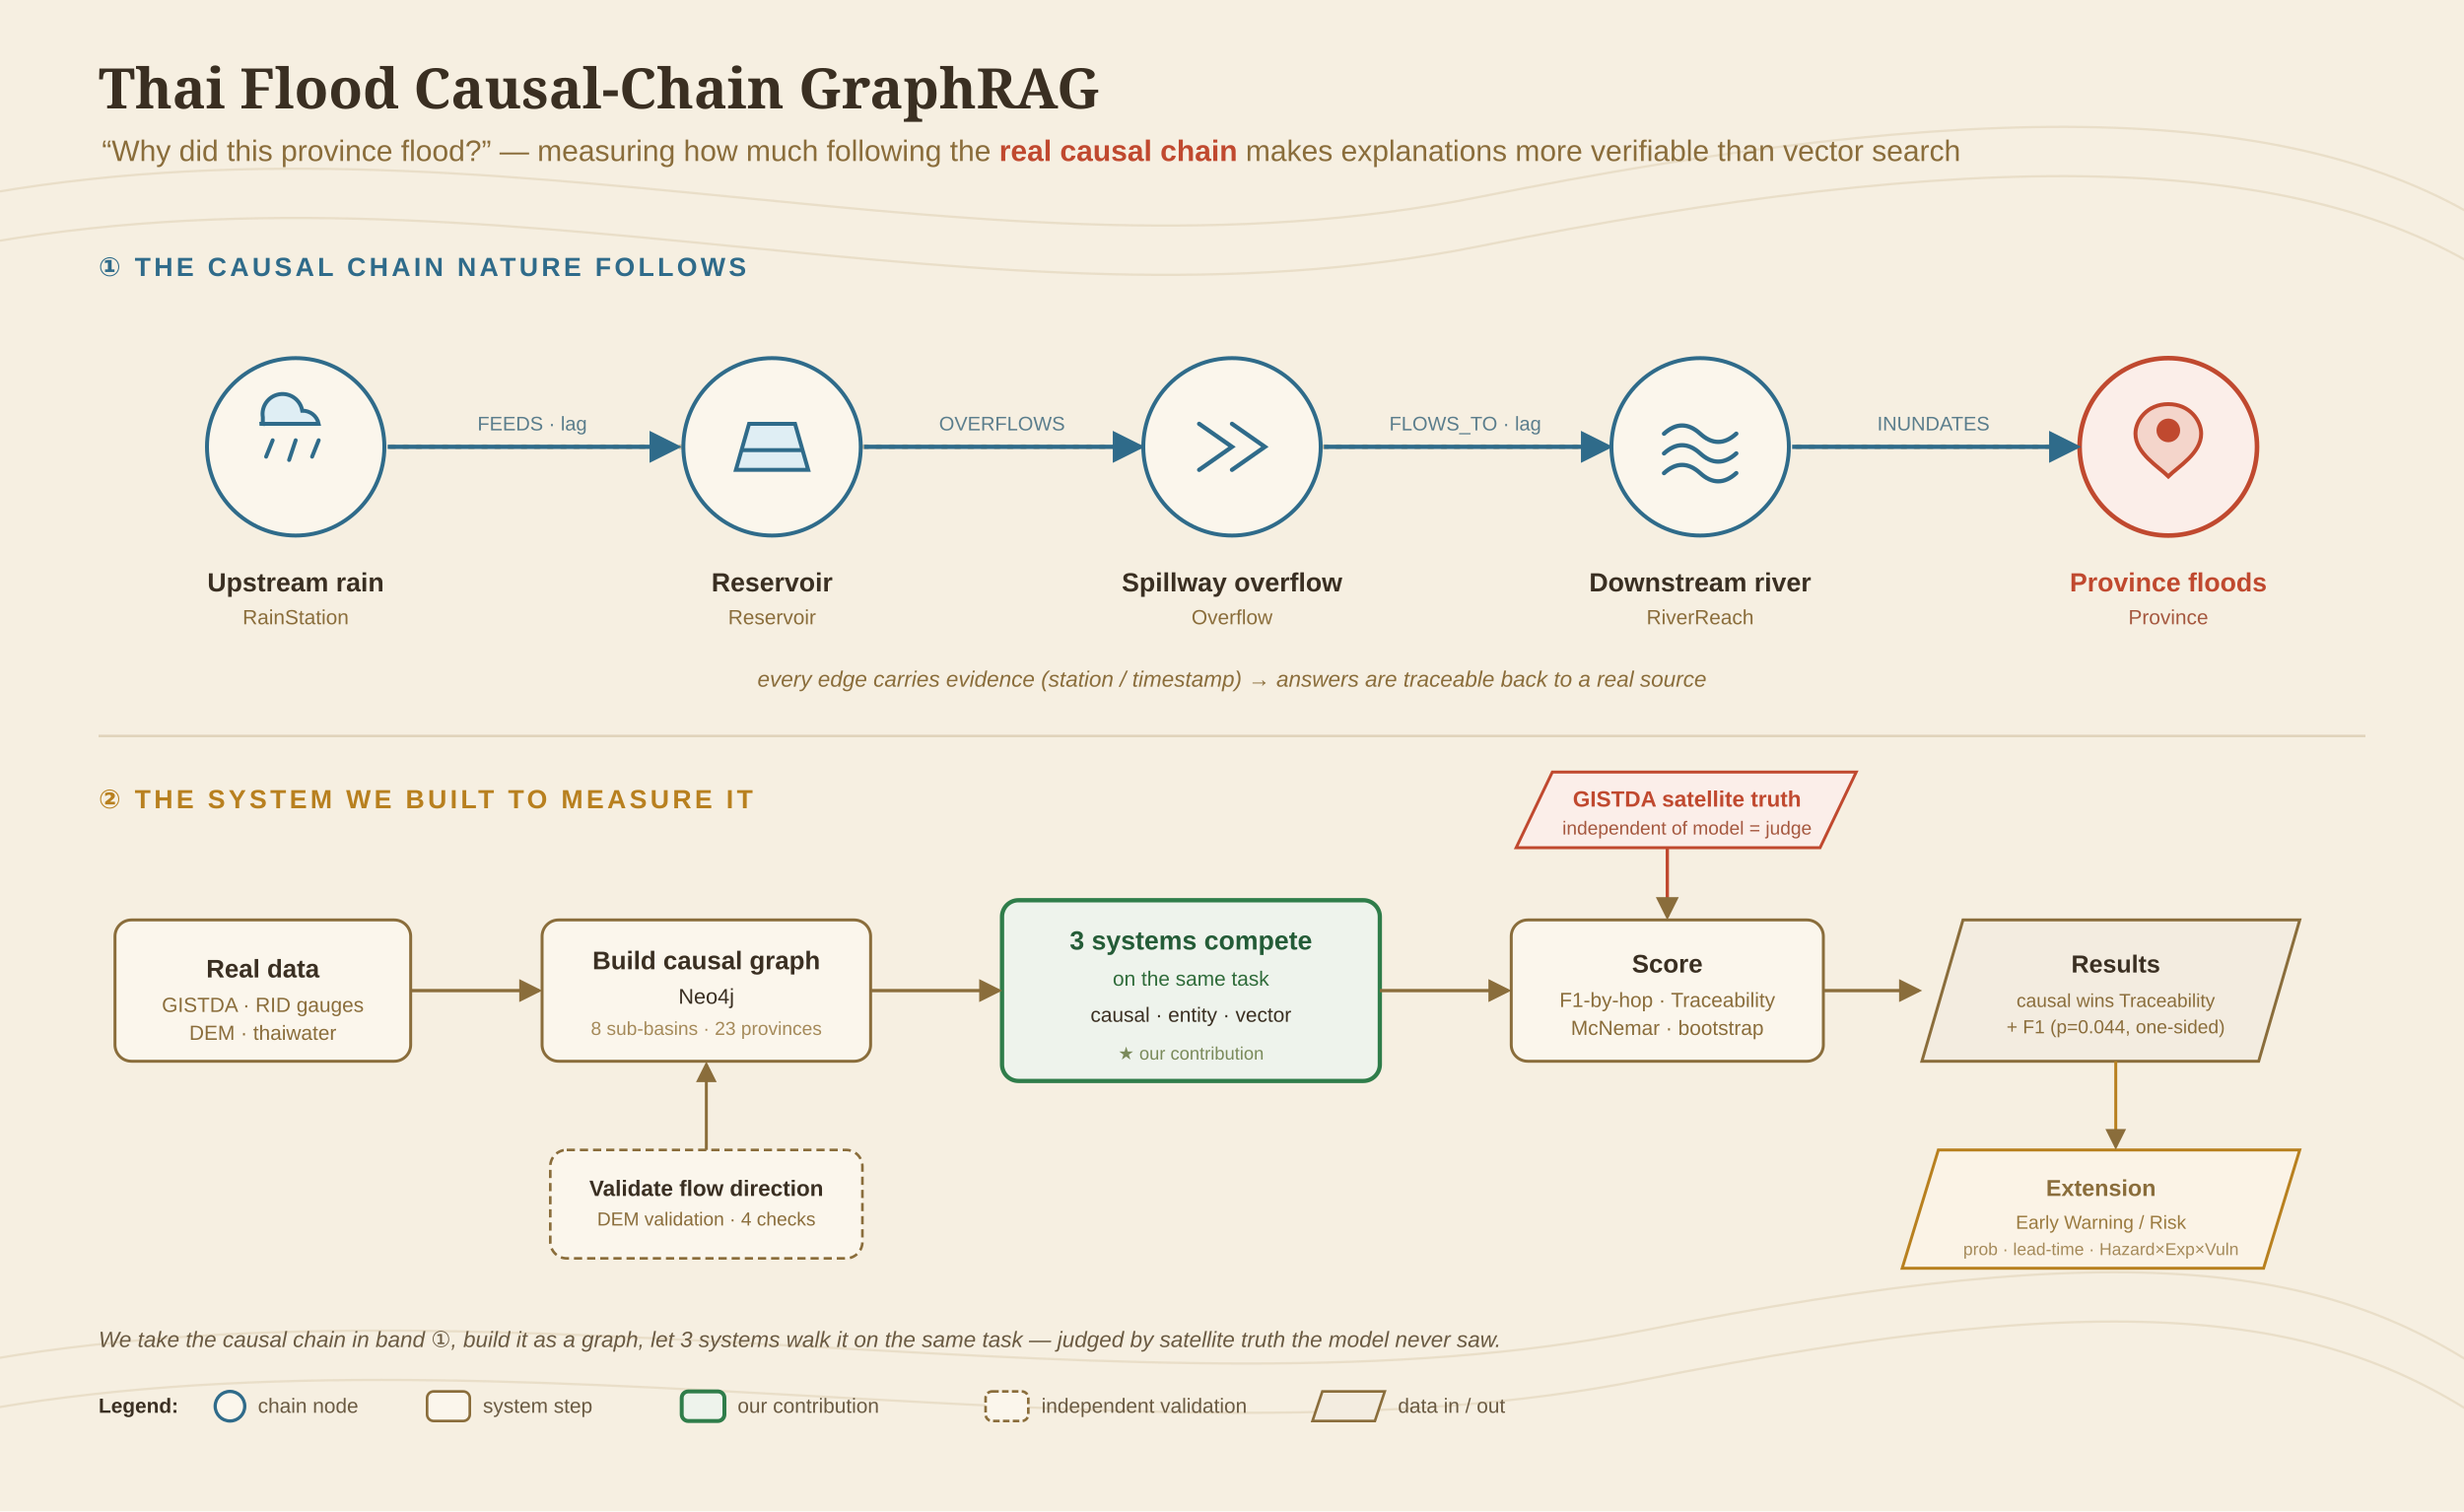
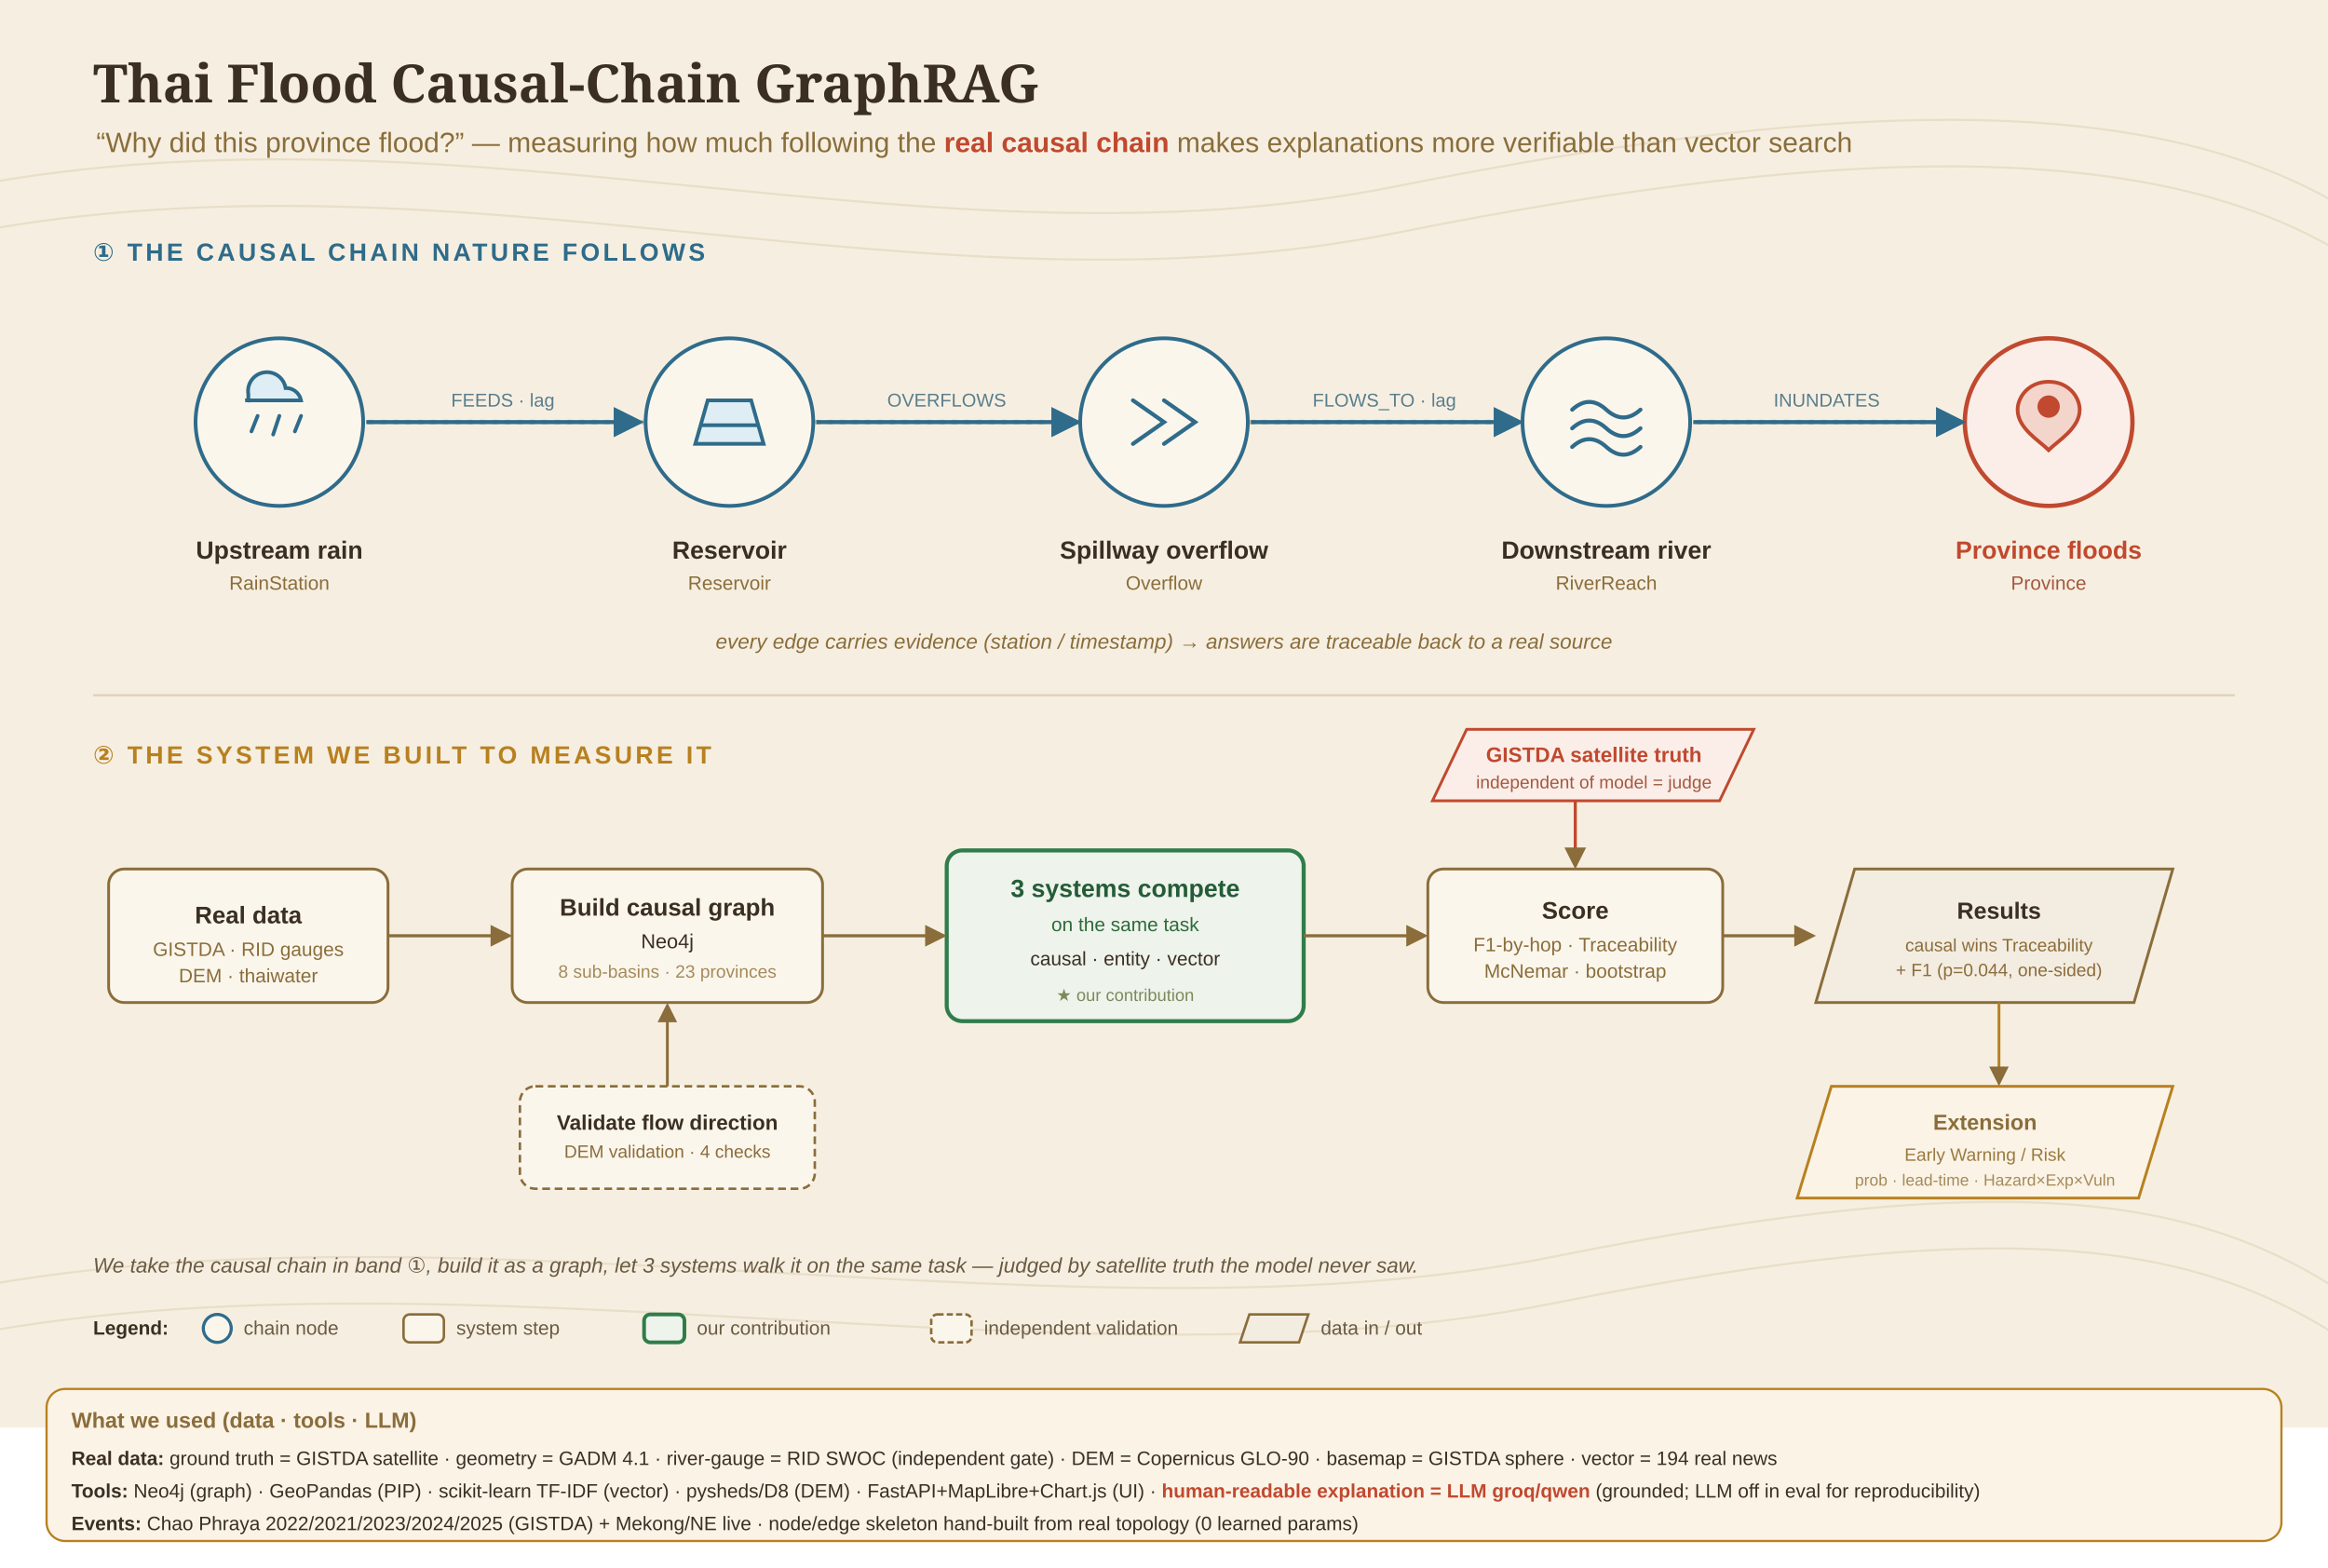
- <svg xmlns="http://www.w3.org/2000/svg" viewBox="0 0 1500 920" font-family="'Segoe UI',Arial,sans-serif">
+ <svg xmlns="http://www.w3.org/2000/svg" viewBox="0 0 1500 1010" font-family="'Segoe UI',Arial,sans-serif">
  <defs>
    <marker id="ar" viewBox="0 0 10 10" refX="8.5" refY="5" markerWidth="7" markerHeight="7" orient="auto-start-reverse">
      <path d="M0,0 L10,5 L0,10 z" fill="#8a6d3b" />
    </marker>
    <marker id="arw" viewBox="0 0 10 10" refX="8.5" refY="5" markerWidth="7.5" markerHeight="7.5" orient="auto-start-reverse">
      <path d="M0,0 L10,5 L0,10 z" fill="#2f6b8a" />
    </marker>
  </defs>
  <rect x="0" y="0" width="1500" height="920" fill="#f6efe1" />
  <g stroke="#e4d7be" stroke-width="1.4" fill="none" opacity="0.7">
    <path d="M-20,120 C300,60 600,180 900,120 S1400,60 1520,140" />
    <path d="M-20,150 C300,90 600,210 900,150 S1400,90 1520,170" />
    <path d="M-20,860 C300,800 700,900 1000,840 S1420,800 1520,870" />
    <path d="M-20,830 C300,770 700,870 1000,810 S1420,770 1520,840" />
  </g>
  <text x="60" y="66" font-size="34" font-weight="700" fill="#3a2f22" font-family="Georgia,serif">Thai Flood Causal-Chain GraphRAG</text>
  <text x="62" y="98" font-size="18" fill="#8a6d3b">“Why did this province flood?” — measuring how much following the <tspan font-weight="700" fill="#c0492f">real causal chain</tspan> makes explanations more verifiable than vector search</text>
  <text x="60" y="168" font-size="16" font-weight="700" fill="#2f6b8a" letter-spacing="2">① THE CAUSAL CHAIN NATURE FOLLOWS</text>
  <line x1="150" y1="272" x2="1350" y2="272" stroke="#cdbfa2" stroke-width="3" stroke-dasharray="2 6" stroke-linecap="round" />
  <g>
    <circle cx="180" cy="272" r="54" fill="#fbf6ec" stroke="#2f6b8a" stroke-width="2.4" />
    <g transform="translate(180,258)" stroke="#2f6b8a" stroke-width="2.4" fill="none" stroke-linecap="round">
      <path d="M-20,-4 a12,12 0 0 1 24,-4 a10,10 0 0 1 10,8 h-36 a8,8 0 0 1 2,0z" fill="#dfeef4" />
      <line x1="-14" y1="10" x2="-18" y2="20" />
      <line x1="0" y1="10" x2="-4" y2="22" />
      <line x1="14" y1="10" x2="10" y2="20" />
    </g>
    <text x="180" y="360" font-size="16" font-weight="700" fill="#3a2f22" text-anchor="middle">Upstream rain</text>
    <text x="180" y="380" font-size="12.5" fill="#8a6d3b" text-anchor="middle">RainStation</text>
  </g>
  <g>
    <circle cx="470" cy="272" r="54" fill="#fbf6ec" stroke="#2f6b8a" stroke-width="2.4" />
    <g transform="translate(470,272)" stroke="#2f6b8a" stroke-width="2.4" fill="none">
      <path d="M-22,14 L-14,-14 L14,-14 L22,14 Z" fill="#dfeef4" />
      <line x1="-18" y1="2" x2="18" y2="2" />
    </g>
    <text x="470" y="360" font-size="16" font-weight="700" fill="#3a2f22" text-anchor="middle">Reservoir</text>
    <text x="470" y="380" font-size="12.5" fill="#8a6d3b" text-anchor="middle">Reservoir</text>
  </g>
  <g>
    <circle cx="750" cy="272" r="54" fill="#fbf6ec" stroke="#2f6b8a" stroke-width="2.4" />
    <g transform="translate(750,272)" stroke="#2f6b8a" stroke-width="2.6" fill="none" stroke-linecap="round">
      <path d="M-20,-14 L0,0 L-20,14" />
      <path d="M0,-14 L20,0 L0,14" />
    </g>
    <text x="750" y="360" font-size="16" font-weight="700" fill="#3a2f22" text-anchor="middle">Spillway overflow</text>
    <text x="750" y="380" font-size="12.5" fill="#8a6d3b" text-anchor="middle">Overflow</text>
  </g>
  <g>
    <circle cx="1035" cy="272" r="54" fill="#fbf6ec" stroke="#2f6b8a" stroke-width="2.4" />
    <g transform="translate(1035,272)" stroke="#2f6b8a" stroke-width="2.6" fill="none" stroke-linecap="round">
      <path d="M-22,-8 q11,-10 22,0 t22,0" />
      <path d="M-22,4 q11,-10 22,0 t22,0" />
      <path d="M-22,16 q11,-10 22,0 t22,0" />
    </g>
    <text x="1035" y="360" font-size="16" font-weight="700" fill="#3a2f22" text-anchor="middle">Downstream river</text>
    <text x="1035" y="380" font-size="12.5" fill="#8a6d3b" text-anchor="middle">RiverReach</text>
  </g>
  <g>
    <circle cx="1320" cy="272" r="54" fill="#fbeee9" stroke="#c0492f" stroke-width="2.8" />
    <g transform="translate(1320,264)" stroke="#c0492f" stroke-width="2.4" fill="#f4d5cb">
      <path d="M0,-18 C13,-18 20,-8 20,0 C20,12 6,20 0,26 C-6,20 -20,12 -20,0 C-20,-8 -13,-18 0,-18 Z" />
      <circle cx="0" cy="-2" r="6" fill="#c0492f" />
    </g>
    <text x="1320" y="360" font-size="16" font-weight="700" fill="#c0492f" text-anchor="middle">Province floods</text>
    <text x="1320" y="380" font-size="12.5" fill="#a5583f" text-anchor="middle">Province</text>
  </g>
  <path d="M236,272 L412,272" fill="none" stroke="#2f6b8a" stroke-width="2.6" marker-end="url(#arw)" />
  <text x="324" y="262" font-size="12" fill="#5a7d8c" text-anchor="middle">FEEDS · lag</text>
  <path d="M526,272 L694,272" fill="none" stroke="#2f6b8a" stroke-width="2.6" marker-end="url(#arw)" />
  <text x="610" y="262" font-size="12" fill="#5a7d8c" text-anchor="middle">OVERFLOWS</text>
  <path d="M806,272 L979,272" fill="none" stroke="#2f6b8a" stroke-width="2.6" marker-end="url(#arw)" />
  <text x="892" y="262" font-size="12" fill="#5a7d8c" text-anchor="middle">FLOWS_TO · lag</text>
  <path d="M1091,272 L1264,272" fill="none" stroke="#2f6b8a" stroke-width="2.6" marker-end="url(#arw)" />
  <text x="1177" y="262" font-size="12" fill="#5a7d8c" text-anchor="middle">INUNDATES</text>
  <text x="750" y="418" font-size="13.5" fill="#8a6d3b" text-anchor="middle" font-style="italic">every edge carries evidence (station / timestamp) → answers are traceable back to a real source</text>
  <line x1="60" y1="448" x2="1440" y2="448" stroke="#e0d3ba" stroke-width="1.5" />
  <text x="60" y="492" font-size="16" font-weight="700" fill="#b8801f" letter-spacing="2">② THE SYSTEM WE BUILT TO MEASURE IT</text>
  <rect x="70" y="560" width="180" height="86" rx="10" fill="#fbf6ec" stroke="#8a6d3b" stroke-width="1.8" />
  <text x="160" y="595" font-size="15.5" font-weight="700" fill="#3a2f22" text-anchor="middle">Real data</text>
  <text x="160" y="616" font-size="12.5" fill="#8a6d3b" text-anchor="middle">GISTDA · RID gauges</text>
  <text x="160" y="633" font-size="12.5" fill="#8a6d3b" text-anchor="middle">DEM · thaiwater</text>
  <rect x="330" y="560" width="200" height="86" rx="10" fill="#fbf6ec" stroke="#8a6d3b" stroke-width="1.8" />
  <text x="430" y="590" font-size="15.5" font-weight="700" fill="#3a2f22" text-anchor="middle">Build causal graph</text>
  <text x="430" y="611" font-size="13" fill="#3a2f22" text-anchor="middle">Neo4j</text>
  <text x="430" y="630" font-size="11.5" fill="#a58a5a" text-anchor="middle">8 sub-basins · 23 provinces</text>
  <rect x="610" y="548" width="230" height="110" rx="10" fill="#eef3ec" stroke="#2f7d4a" stroke-width="2.6" />
  <text x="725" y="578" font-size="16" font-weight="700" fill="#245c37" text-anchor="middle">3 systems compete</text>
  <text x="725" y="600" font-size="12.5" fill="#2f6b3a" text-anchor="middle">on the same task</text>
  <text x="725" y="622" font-size="12.5" fill="#3a2f22" text-anchor="middle">causal · entity · vector</text>
  <text x="725" y="645" font-size="11" fill="#7a8a5a" text-anchor="middle">★ our contribution</text>
  <rect x="920" y="560" width="190" height="86" rx="10" fill="#fbf6ec" stroke="#8a6d3b" stroke-width="1.8" />
  <text x="1015" y="592" font-size="15.5" font-weight="700" fill="#3a2f22" text-anchor="middle">Score</text>
  <text x="1015" y="613" font-size="12.5" fill="#8a6d3b" text-anchor="middle">F1-by-hop · Traceability</text>
  <text x="1015" y="630" font-size="12.5" fill="#8a6d3b" text-anchor="middle">McNemar · bootstrap</text>
  <polygon points="1195,560 1400,560 1375,646 1170,646" fill="#f3ece0" stroke="#8a6d3b" stroke-width="1.8" />
  <text x="1288" y="592" font-size="15" font-weight="700" fill="#3a2f22" text-anchor="middle">Results</text>
  <text x="1288" y="613" font-size="11.5" fill="#8a6d3b" text-anchor="middle">causal wins Traceability</text>
  <text x="1288" y="629" font-size="11.5" fill="#8a6d3b" text-anchor="middle">+ F1 (p=0.044, one-sided)</text>
  <path d="M250,603 L328,603" fill="none" stroke="#8a6d3b" stroke-width="2" marker-end="url(#ar)" />
  <path d="M530,603 L608,603" fill="none" stroke="#8a6d3b" stroke-width="2" marker-end="url(#ar)" />
  <path d="M840,603 L918,603" fill="none" stroke="#8a6d3b" stroke-width="2" marker-end="url(#ar)" />
  <path d="M1110,603 L1168,603" fill="none" stroke="#8a6d3b" stroke-width="2" marker-end="url(#ar)" />
  <polygon points="945,470 1130,470 1108,516 923,516" fill="#fbeee9" stroke="#c0492f" stroke-width="1.8" />
  <text x="1027" y="491" font-size="13.5" font-weight="700" fill="#c0492f" text-anchor="middle">GISTDA satellite truth</text>
  <text x="1027" y="508" font-size="11.5" fill="#a5583f" text-anchor="middle">independent of model = judge</text>
  <path d="M1015,516 L1015,558" fill="none" stroke="#c0492f" stroke-width="2" marker-end="url(#ar)" />
  <rect x="335" y="700" width="190" height="66" rx="10" fill="#fbf6ec" stroke="#8a6d3b" stroke-width="1.6" stroke-dasharray="5 3" />
  <text x="430" y="728" font-size="13.5" font-weight="700" fill="#3a2f22" text-anchor="middle">Validate flow direction</text>
  <text x="430" y="746" font-size="11.5" fill="#8a6d3b" text-anchor="middle">DEM validation · 4 checks</text>
  <path d="M430,700 L430,648" fill="none" stroke="#8a6d3b" stroke-width="1.8" marker-end="url(#ar)" />
  <polygon points="1180,700 1400,700 1378,772 1158,772" fill="#fbf3e6" stroke="#b8801f" stroke-width="1.8" />
  <text x="1279" y="728" font-size="14" font-weight="700" fill="#8a6d3b" text-anchor="middle">Extension</text>
  <text x="1279" y="748" font-size="11.5" fill="#9a7a3f" text-anchor="middle">Early Warning / Risk</text>
  <text x="1279" y="764" font-size="10.5" fill="#a58a5a" text-anchor="middle">prob · lead-time · Hazard×Exp×Vuln</text>
  <path d="M1288,646 L1288,698" fill="none" stroke="#b8801f" stroke-width="1.8" marker-end="url(#ar)" />
  <text x="60" y="820" font-size="13.5" fill="#6a5a42" font-style="italic">We take the causal chain in band ①, build it as a graph, let 3 systems walk it on the same task — judged by satellite truth the model never saw.</text>
  <g transform="translate(60,860)">
    <text x="0" y="0" font-size="12.5" font-weight="700" fill="#3a2f22">Legend:</text>
    <circle cx="80" cy="-4" r="9" fill="#fbf6ec" stroke="#2f6b8a" stroke-width="2" />
    <text x="97" y="0" font-size="12.5" fill="#6a5a42">chain node</text>
    <rect x="200" y="-13" width="26" height="18" rx="4" fill="#fbf6ec" stroke="#8a6d3b" stroke-width="1.6" />
    <text x="234" y="0" font-size="12.5" fill="#6a5a42">system step</text>
    <rect x="355" y="-13" width="26" height="18" rx="4" fill="#eef3ec" stroke="#2f7d4a" stroke-width="2.4" />
    <text x="389" y="0" font-size="12.5" fill="#6a5a42">our contribution</text>
    <rect x="540" y="-13" width="26" height="18" rx="4" fill="#fbf6ec" stroke="#8a6d3b" stroke-width="1.6" stroke-dasharray="4 2" />
    <text x="574" y="0" font-size="12.5" fill="#6a5a42">independent validation</text>
    <polygon points="745,-13 783,-13 777,5 739,5" fill="#f3ece0" stroke="#8a6d3b" stroke-width="1.6" />
    <text x="791" y="0" font-size="12.5" fill="#6a5a42">data in / out</text>
  </g>
+   <rect x="30" y="895" width="1440" height="98" rx="12" fill="#fbf3e6" stroke="#b8801f" stroke-width="1.4" />
+   <text x="46" y="920" font-size="14" font-weight="700" fill="#8a6d3b">What we used (data · tools · LLM)</text>
+   <text x="46" y="944" font-size="12.5" fill="#3a2f22">
+     <tspan font-weight="700">Real data:</tspan> ground truth = GISTDA satellite · geometry = GADM 4.1 · river-gauge = RID SWOC (independent gate) · DEM = Copernicus GLO-90 · basemap = GISTDA sphere · vector = 194 real news</text>
+   <text x="46" y="965" font-size="12.5" fill="#3a2f22">
+     <tspan font-weight="700">Tools:</tspan> Neo4j (graph) · GeoPandas (PIP) · scikit-learn TF-IDF (vector) · pysheds/D8 (DEM) · FastAPI+MapLibre+Chart.js (UI) · <tspan font-weight="700" fill="#c0492f">human-readable explanation = LLM groq/qwen</tspan> (grounded; LLM off in eval for reproducibility)</text>
+   <text x="46" y="986" font-size="12.5" fill="#3a2f22">
+     <tspan font-weight="700">Events:</tspan> Chao Phraya 2022/2021/2023/2024/2025 (GISTDA) + Mekong/NE live · node/edge skeleton hand-built from real topology (0 learned params)</text>
</svg>
